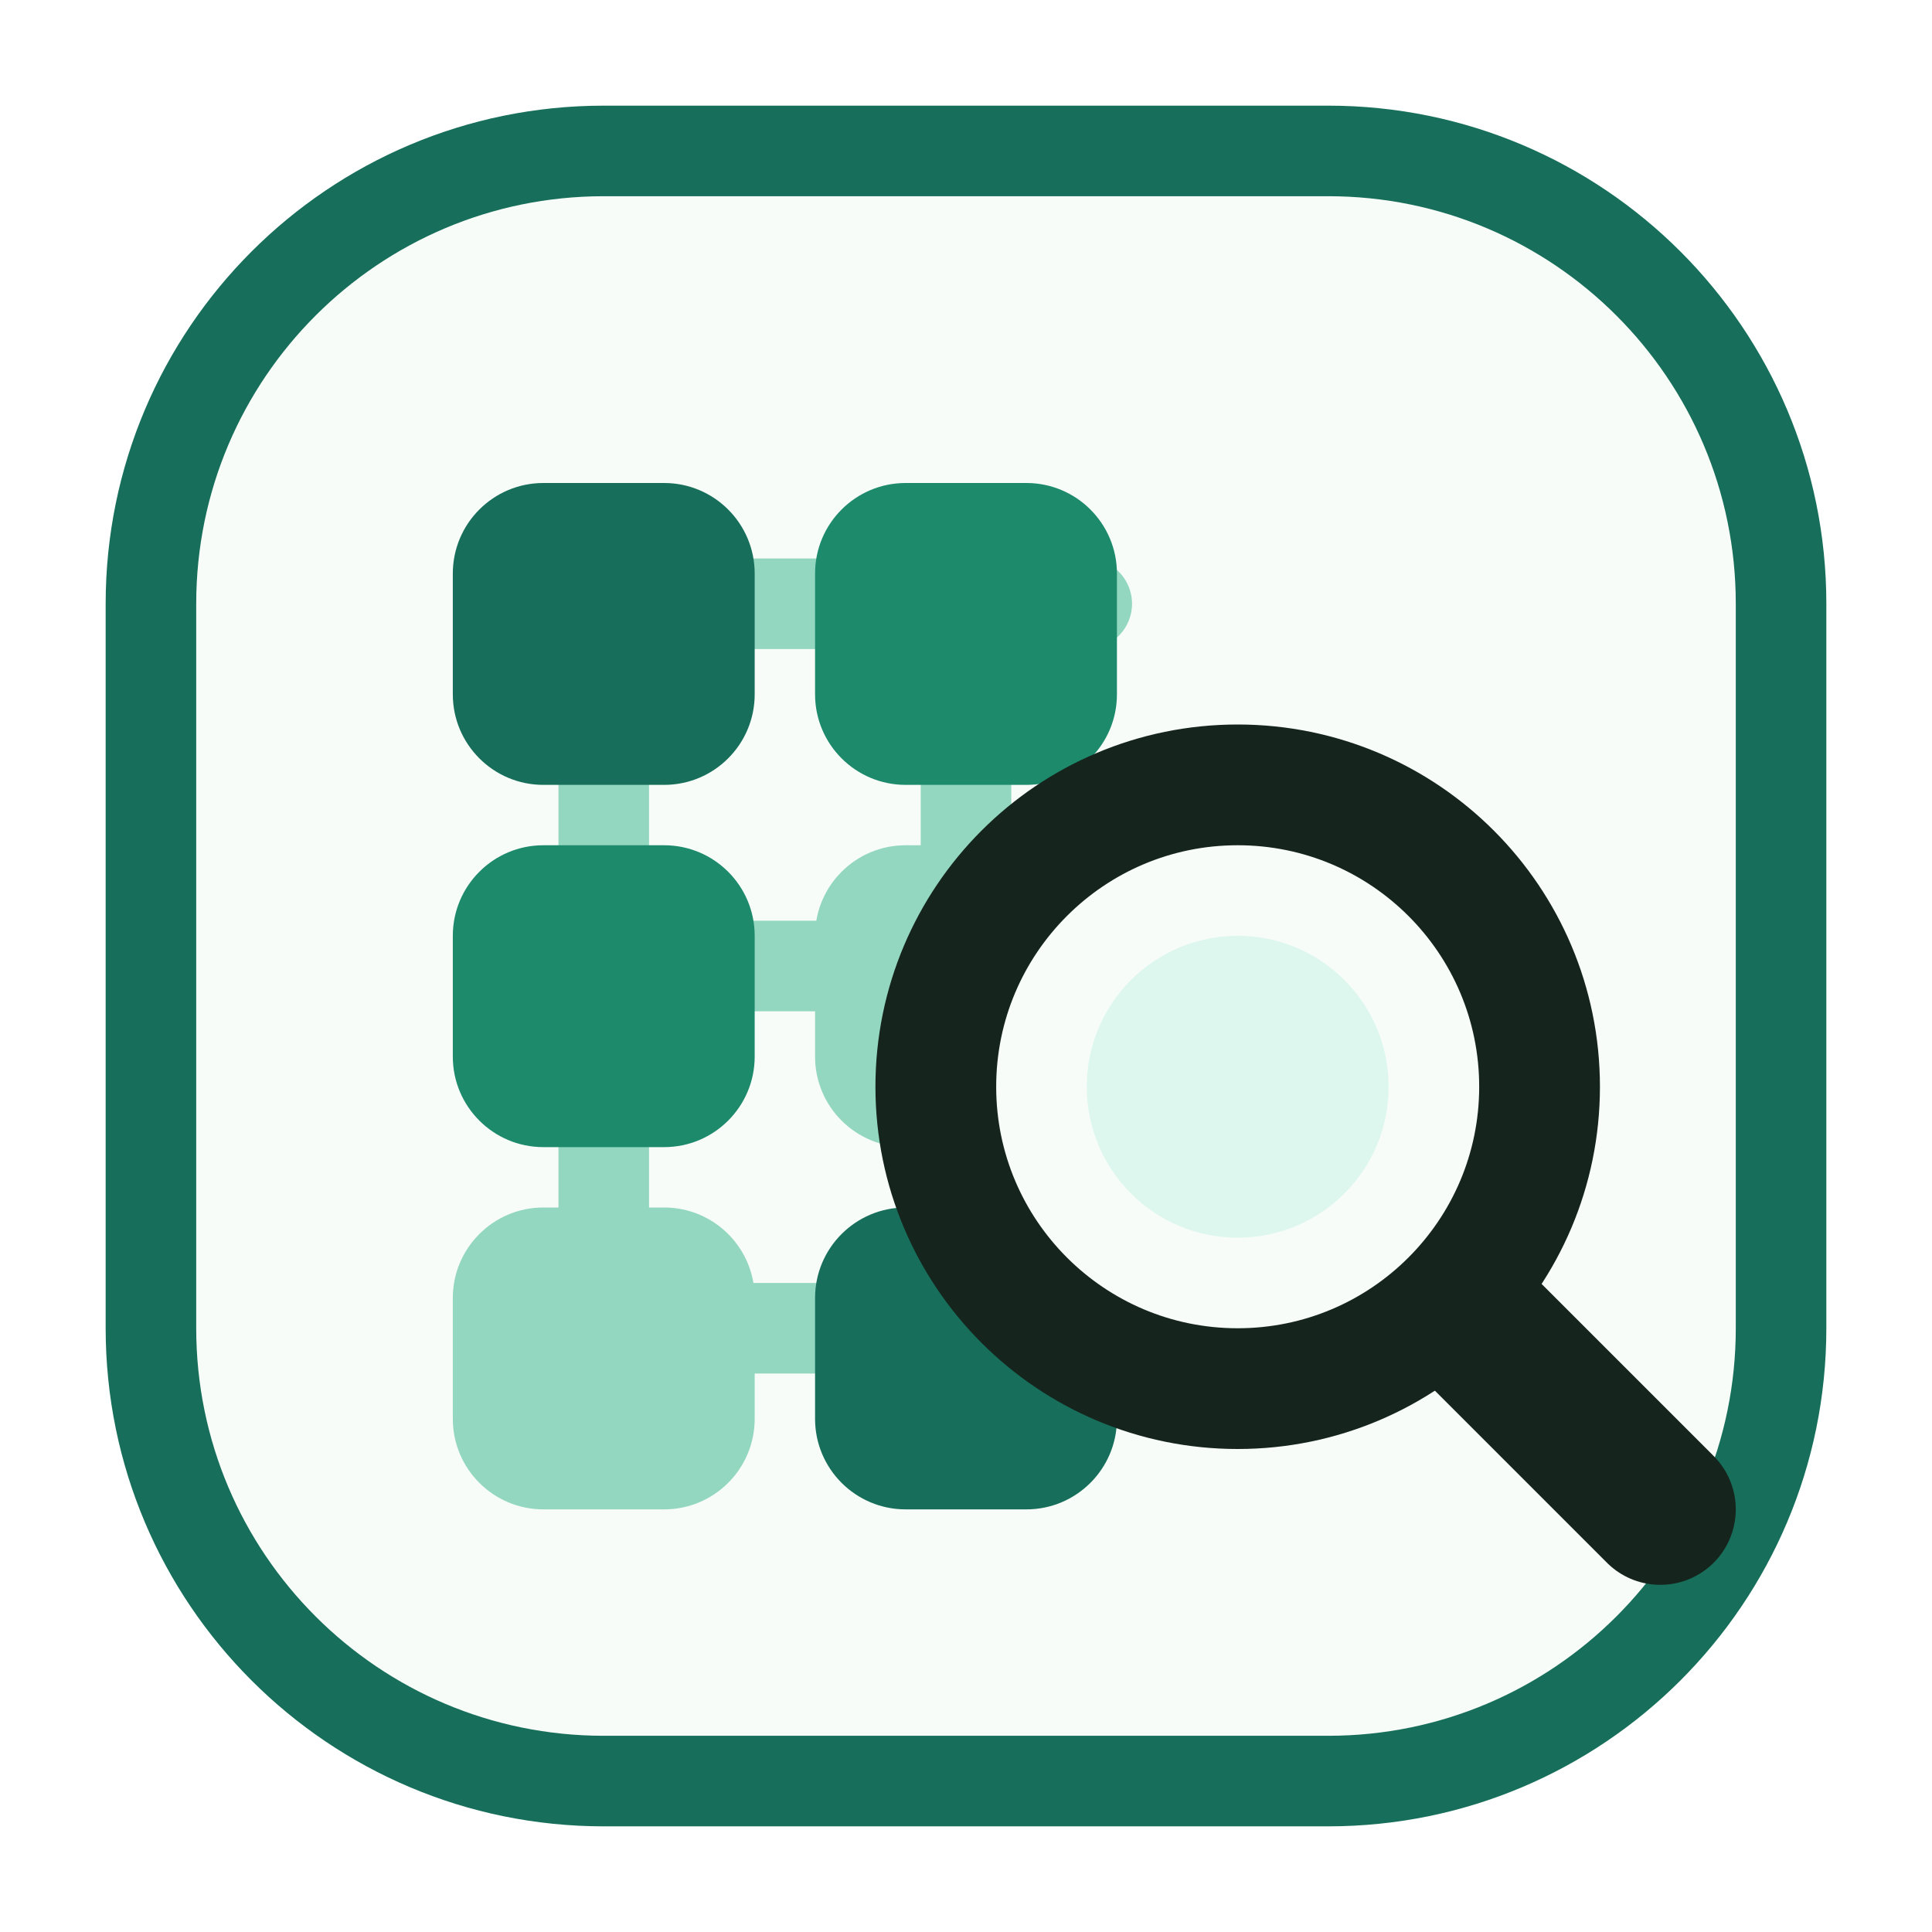
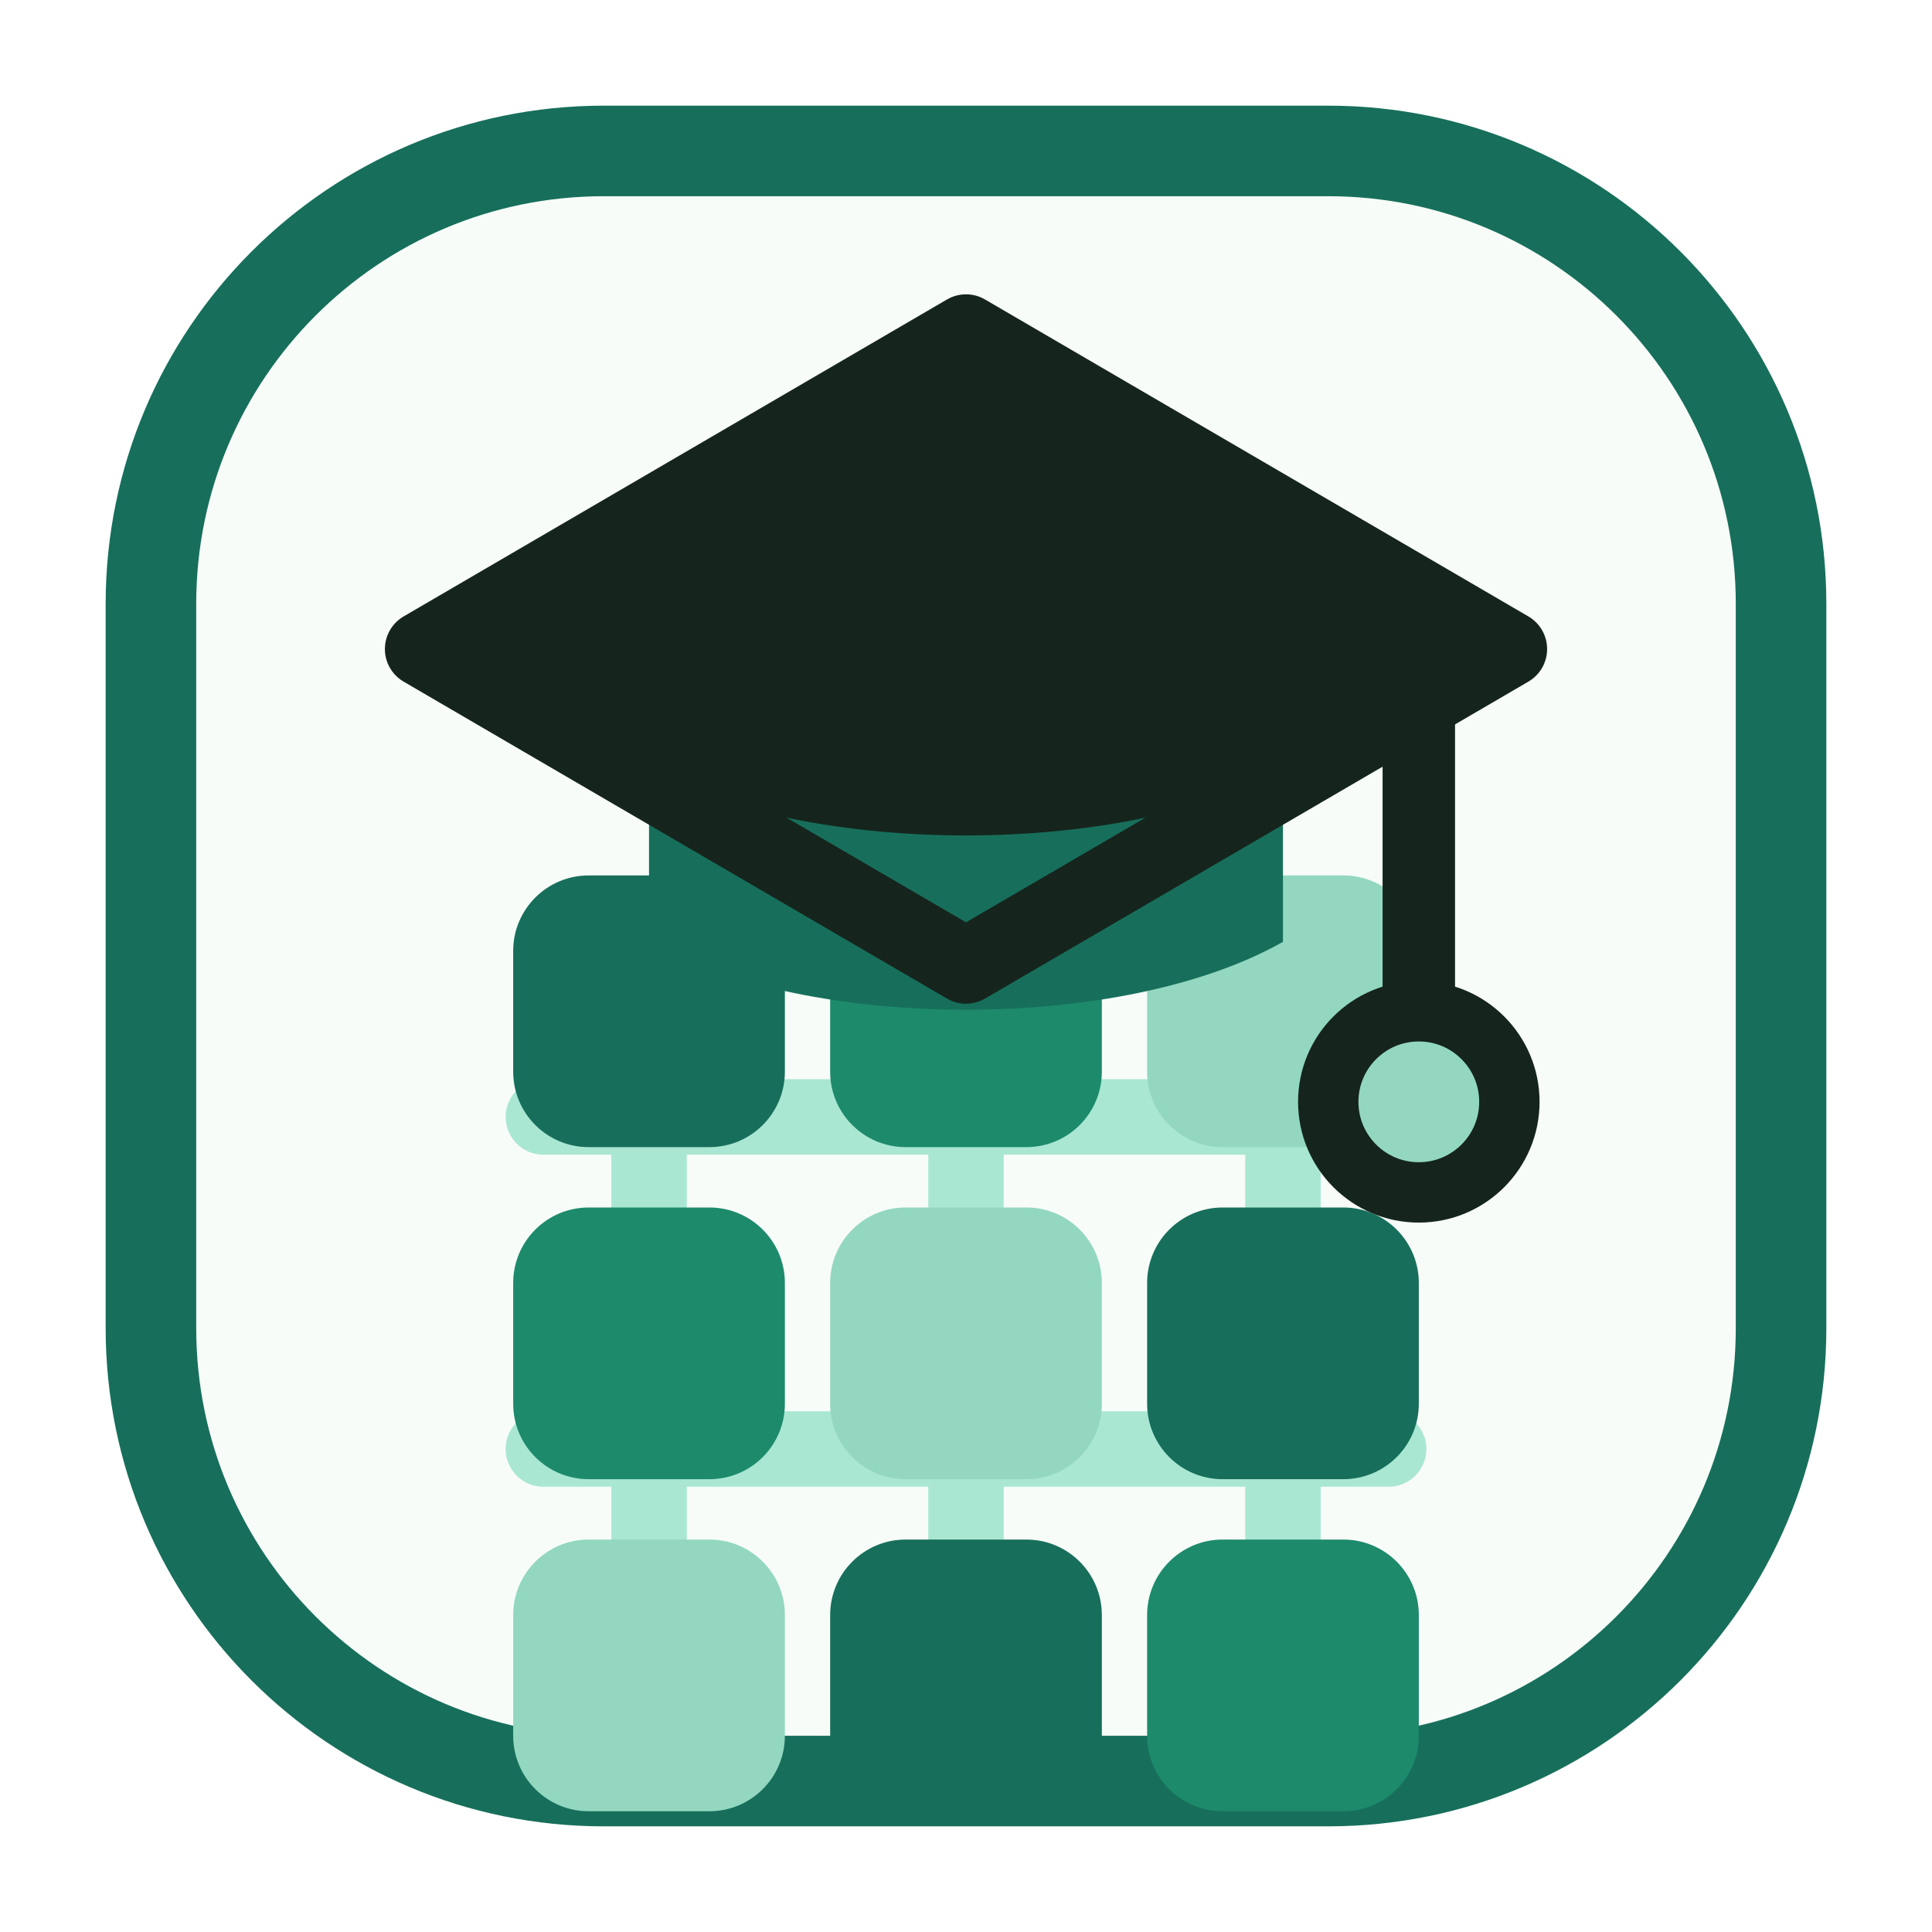
<svg xmlns="http://www.w3.org/2000/svg" width="64" height="64" viewBox="0 0 64 64" fill="none">
  <rect x="5" y="5" width="54" height="54" rx="15" fill="#F7FCF8" />
  <rect x="5" y="5" width="54" height="54" rx="15" stroke="#176F5B" stroke-width="3" />
-   <path d="M19 20H36M19 32H36M19 44H36M20 19V44M32 19V44" stroke="#93D7C0" stroke-width="3" stroke-linecap="round" />
-   <rect x="15" y="16" width="10" height="10" rx="3" fill="#176F5B" />
-   <rect x="27" y="16" width="10" height="10" rx="3" fill="#1D8A6C" />
-   <rect x="15" y="28" width="10" height="10" rx="3" fill="#1D8A6C" />
-   <rect x="27" y="28" width="10" height="10" rx="3" fill="#93D7C0" />
-   <rect x="15" y="40" width="10" height="10" rx="3" fill="#93D7C0" />
-   <rect x="27" y="40" width="10" height="10" rx="3" fill="#176F5B" />
-   <circle cx="41" cy="36" r="10" fill="#F7FCF8" stroke="#15251D" stroke-width="4" />
-   <path d="M48.5 43.5L55 50" stroke="#15251D" stroke-width="5" stroke-linecap="round" />
-   <circle cx="41" cy="36" r="5" fill="#DDF7EF" />
+   <path d="M18 37H46M18 48H46M21.5 33.5V56M32 33.5V56M42.5 33.5V56" stroke="#A9E7D3" stroke-width="2.5" stroke-linecap="round" />
+   <rect x="17" y="29" width="9" height="9" rx="2.5" fill="#176F5B" />
+   <rect x="27.5" y="29" width="9" height="9" rx="2.5" fill="#1D8A6C" />
+   <rect x="38" y="29" width="9" height="9" rx="2.5" fill="#93D7C0" />
+   <rect x="17" y="40" width="9" height="9" rx="2.5" fill="#1D8A6C" />
+   <rect x="27.5" y="40" width="9" height="9" rx="2.5" fill="#93D7C0" />
+   <rect x="38" y="40" width="9" height="9" rx="2.5" fill="#176F5B" />
+   <rect x="17" y="51" width="9" height="9" rx="2.5" fill="#93D7C0" />
+   <rect x="27.5" y="51" width="9" height="9" rx="2.5" fill="#176F5B" />
+   <rect x="38" y="51" width="9" height="9" rx="2.5" fill="#1D8A6C" />
+   <path d="M14 21.5L32 11L50 21.5L32 32L14 21.5Z" fill="#15251D" />
+   <path d="M21.5 25.5C26.8 28.4 37.2 28.4 42.5 25.5V31.2C37.2 34.2 26.8 34.2 21.5 31.2V25.5Z" fill="#176F5B" />
+   <path d="M32 11L50 21.5L32 32L14 21.5L32 11Z" stroke="#15251D" stroke-width="2.5" stroke-linejoin="round" />
+   <path d="M47 23V34" stroke="#15251D" stroke-width="2.4" stroke-linecap="round" />
+   <circle cx="47" cy="36.5" r="3" fill="#93D7C0" stroke="#15251D" stroke-width="2" />
</svg>
